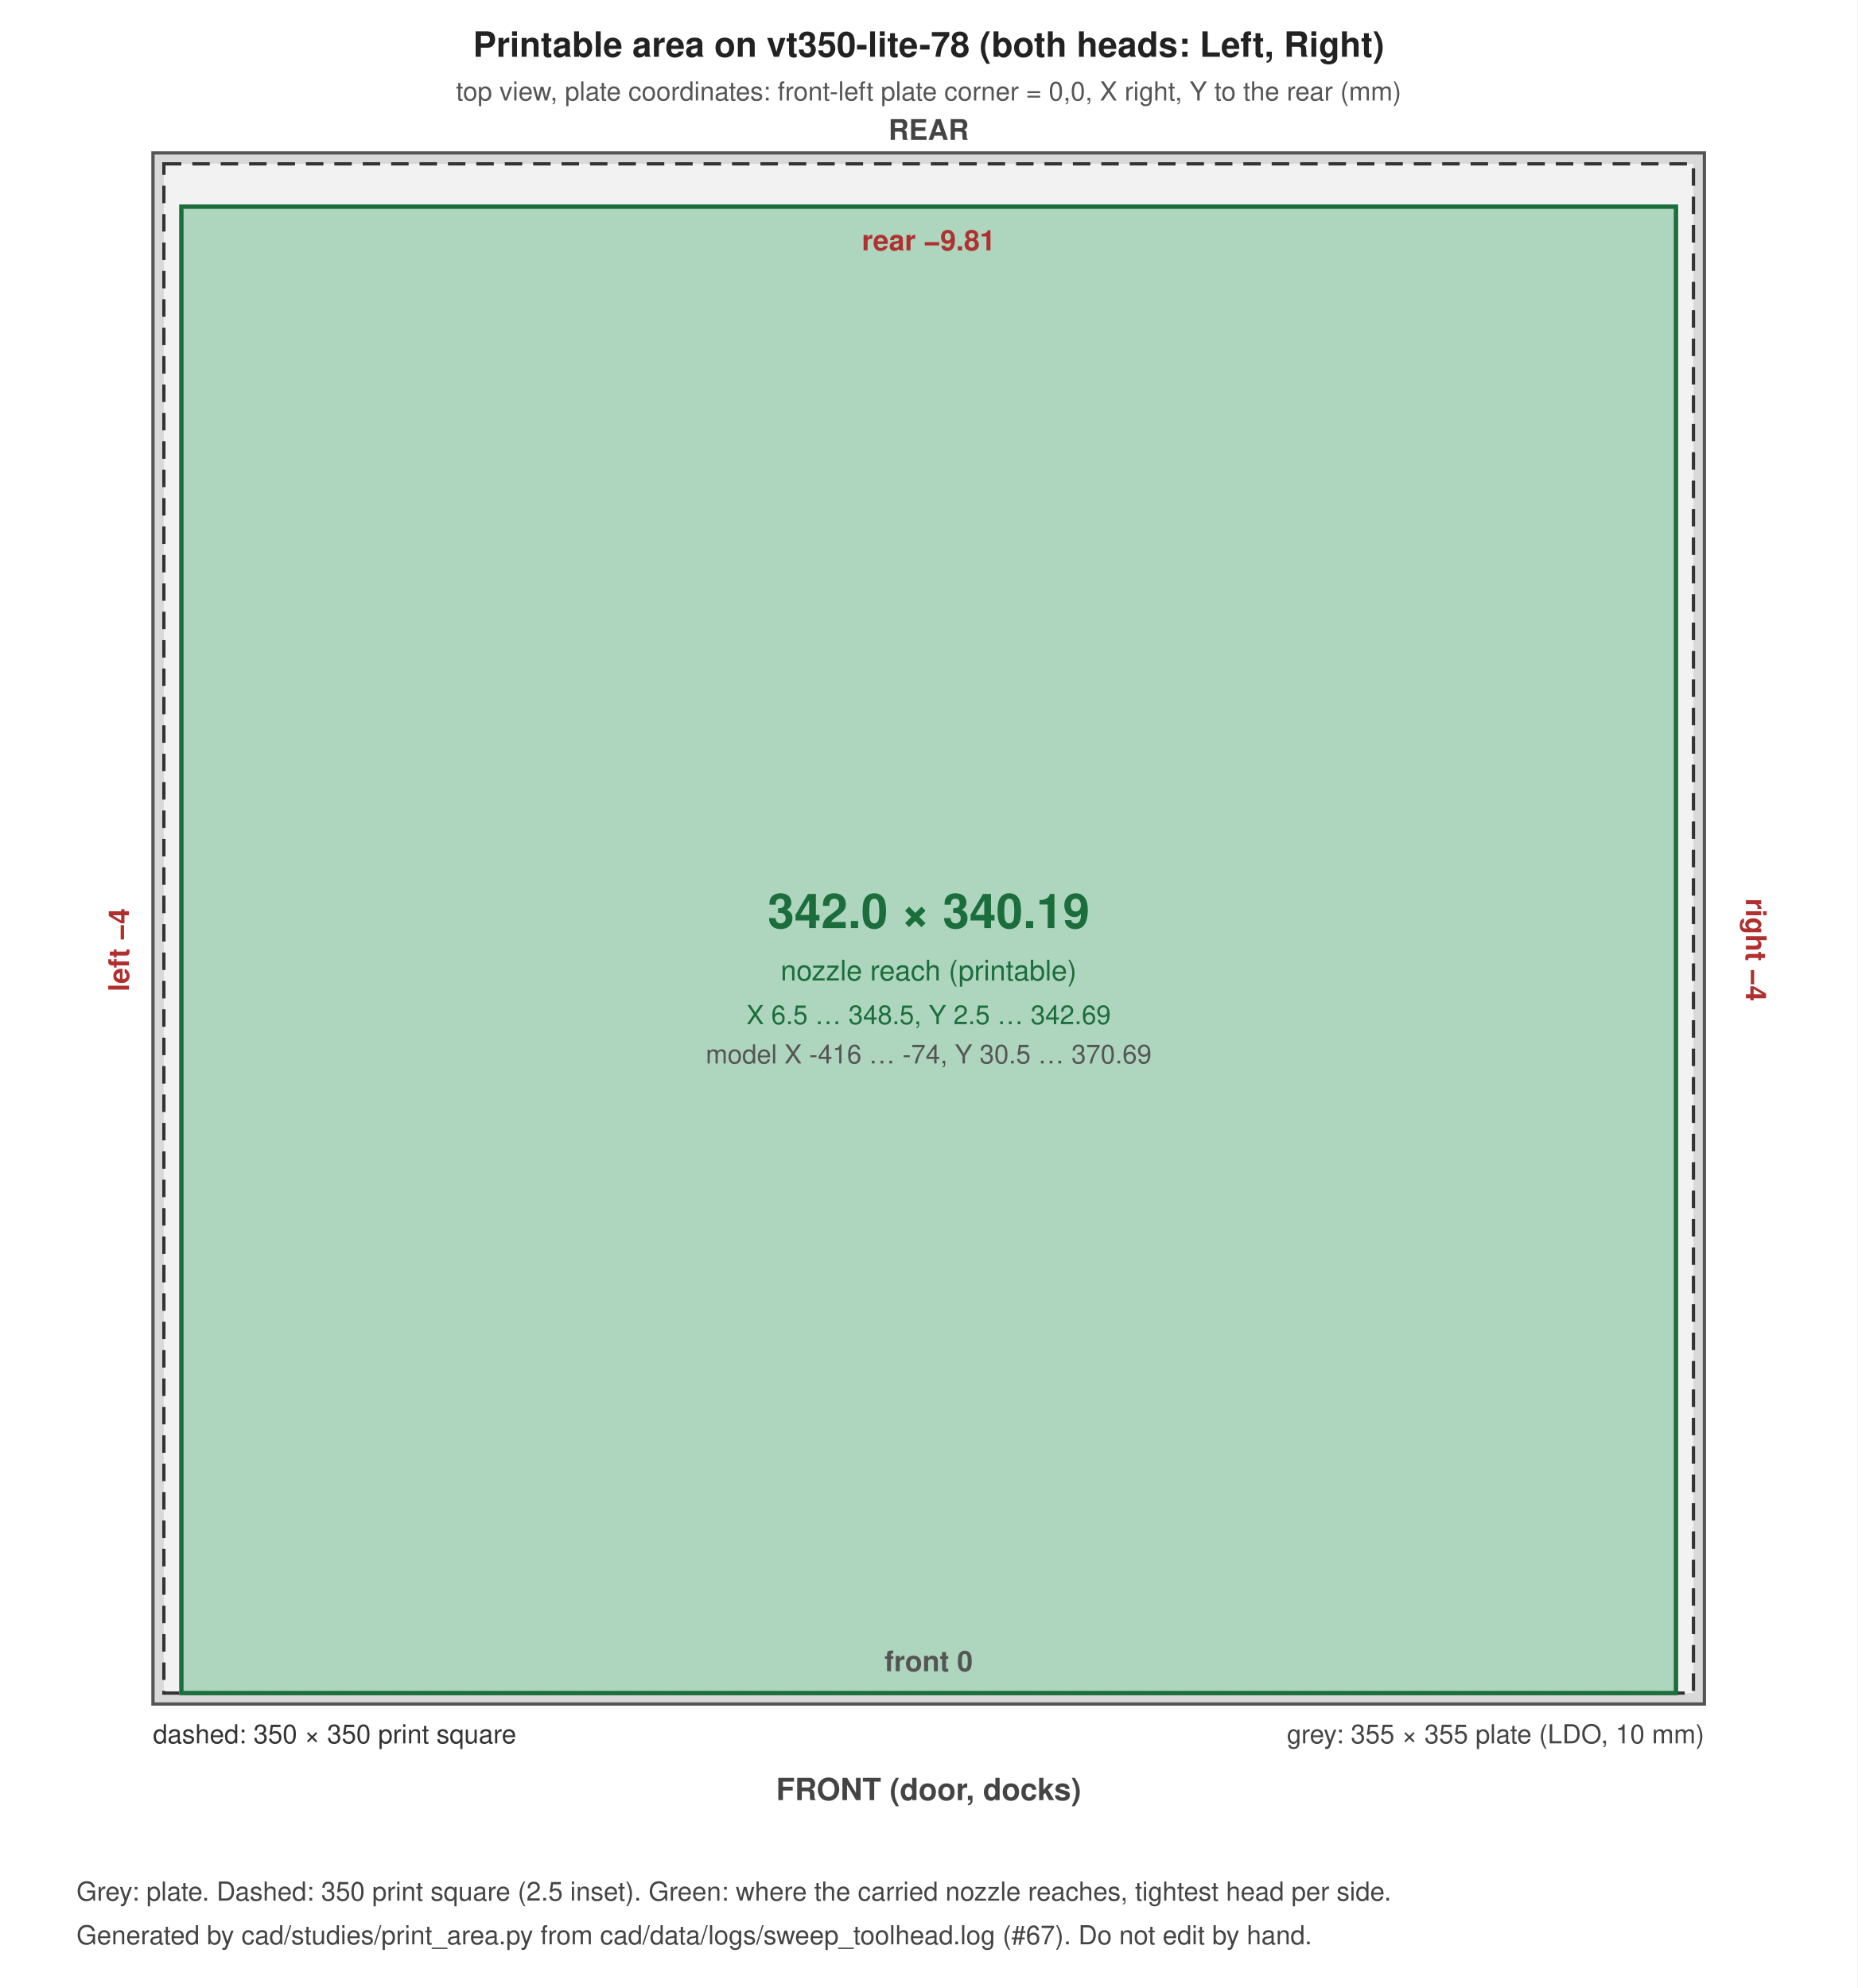
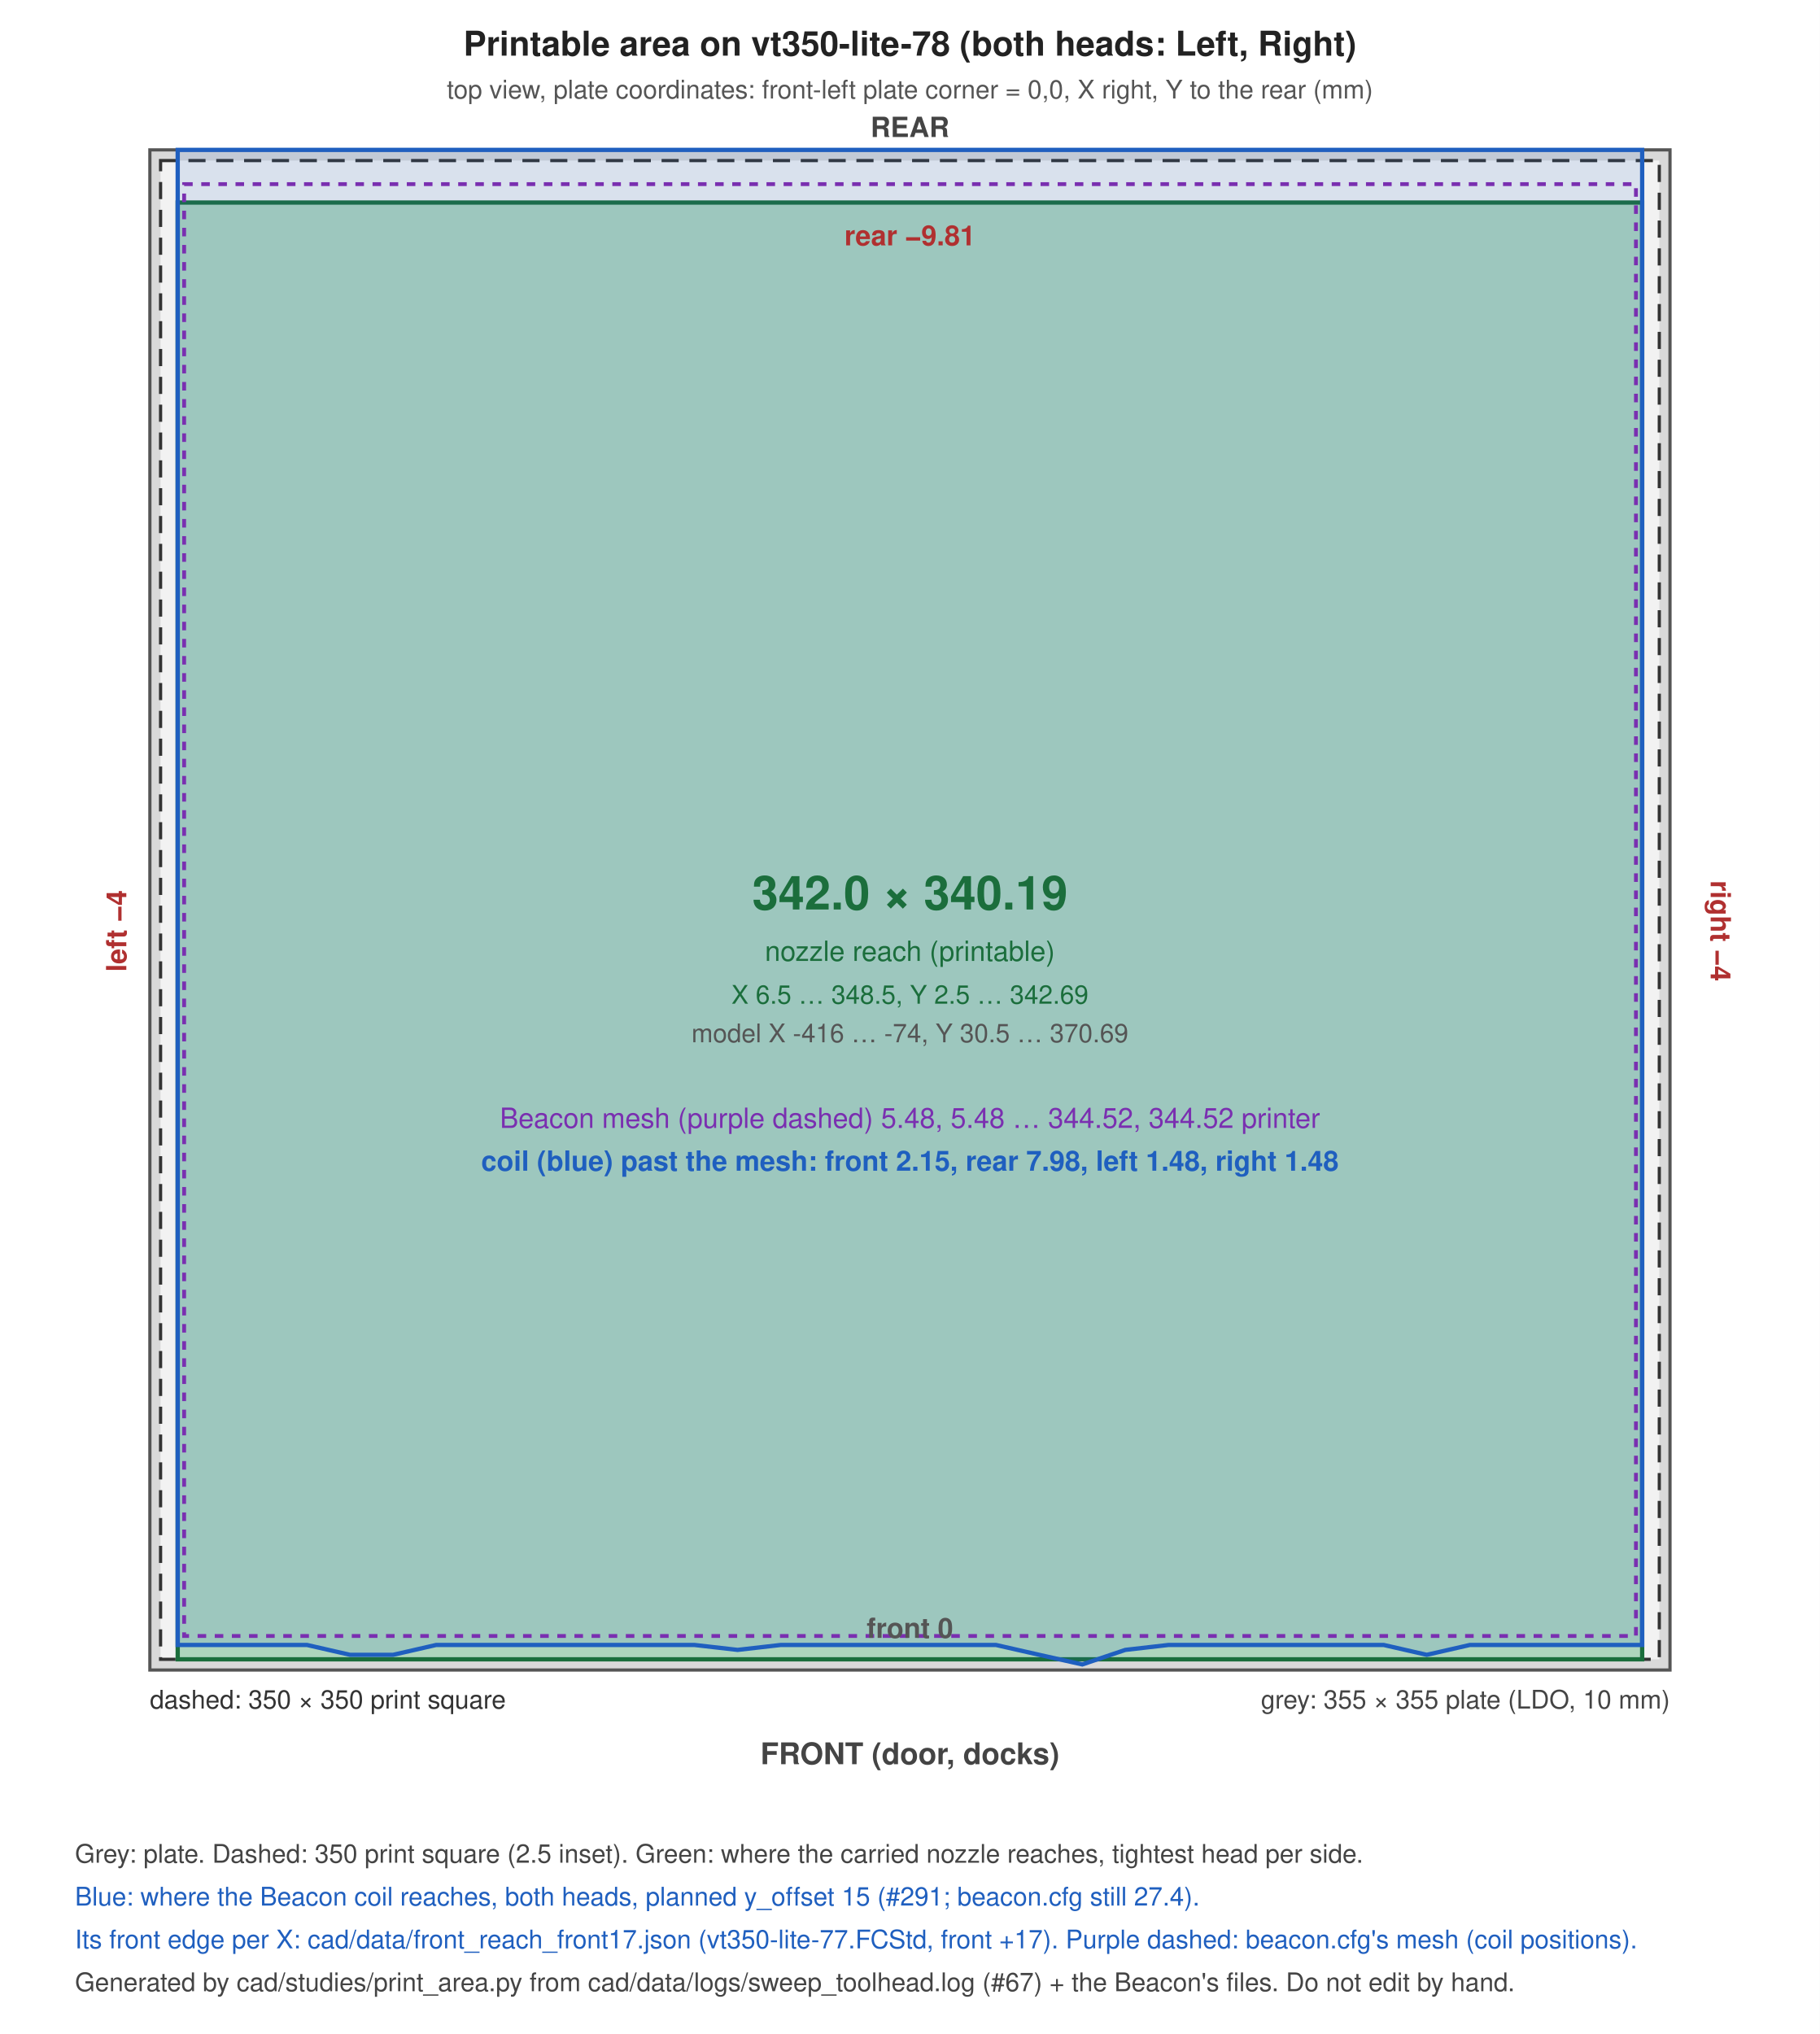
- <svg xmlns="http://www.w3.org/2000/svg" width="850" height="910" viewBox="0 0 850 910" font-family="Helvetica, Arial, sans-serif">
+ <svg xmlns="http://www.w3.org/2000/svg" width="850" height="950" viewBox="0 0 850 950" font-family="Helvetica, Arial, sans-serif">
  <rect width="100%" height="100%" fill="#ffffff" />
  <rect x="70.0" y="70.0" width="710.0" height="710.0" fill="#d9d9d9" stroke="#555" stroke-width="1.5" />
  <rect x="75.0" y="75.0" width="700.0" height="700.0" fill="#f2f2f2" stroke="#333" stroke-width="1.5" stroke-dasharray="8 5" />
  <rect x="83.0" y="94.6" width="684.0" height="680.4" fill="#2e9e5b" fill-opacity="0.35" stroke="#1b6e3c" stroke-width="2" />
+   <polygon points="83.0,768.3 103.1,768.3 123.2,768.3 143.4,768.3 163.5,772.9 183.6,772.9 203.7,768.3 223.8,768.3 243.9,768.3 264.1,768.3 284.2,768.3 304.3,768.3 324.4,768.3 344.5,770.6 364.6,768.3 384.8,768.3 404.9,768.3 425.0,768.3 445.1,768.3 465.2,768.3 485.4,772.9 505.5,777.4 525.6,770.6 545.7,768.3 565.8,768.3 585.9,768.3 606.1,768.3 626.2,768.3 646.3,768.3 666.4,772.9 686.5,768.3 706.6,768.3 726.8,768.3 746.9,768.3 767.0,768.3 767.0,70.0 83.0,70.0" fill="#1f5fbf" fill-opacity="0.12" stroke="#1f5fbf" stroke-width="2" />
+   <rect x="86.0" y="86.0" width="678.1" height="678.1" fill="none" stroke="#7a2fb0" stroke-width="1.8" stroke-dasharray="4 4" />
+   <text x="425.0" y="526.8" font-size="13" text-anchor="middle" font-weight="normal" fill="#7a2fb0">Beacon mesh (purple dashed) 5.48, 5.48 … 344.52, 344.52 printer</text>
+   <text x="425.0" y="546.8" font-size="13" text-anchor="middle" font-weight="bold" fill="#1f5fbf">coil (blue) past the mesh: front 2.15, rear 7.98, left 1.48, right 1.48</text>
+   <text x="35.0" y="890.0" font-size="12" text-anchor="start" font-weight="normal" fill="#1f5fbf">Blue: where the Beacon coil reaches, both heads, planned y_offset 15 (#291; beacon.cfg still 27.4).</text>
+   <text x="35.0" y="910.0" font-size="12" text-anchor="start" font-weight="normal" fill="#1f5fbf">Its front edge per X: cad/data/front_reach_front17.json (vt350-lite-77.FCStd, front +17). Purple dashed: beacon.cfg's mesh (coil positions).</text>
  <text x="425.0" y="26.0" font-size="16" text-anchor="middle" font-weight="bold" fill="#222">Printable area on vt350-lite-78 (both heads: Left, Right)</text>
  <text x="425.0" y="46.0" font-size="12" text-anchor="middle" font-weight="normal" fill="#555">top view, plate coordinates: front-left plate corner = 0,0, X right, Y to the rear (mm)</text>
  <text x="780.0" y="798.0" font-size="12" text-anchor="end" font-weight="normal" fill="#444">grey: 355 × 355 plate (LDO, 10 mm)</text>
  <text x="70.0" y="798.0" font-size="12" text-anchor="start" font-weight="normal" fill="#333">dashed: 350 × 350 print square</text>
  <text x="425.0" y="424.8" font-size="22" text-anchor="middle" font-weight="bold" fill="#1b6e3c">342.0 × 340.19</text>
  <text x="425.0" y="448.8" font-size="13" text-anchor="middle" font-weight="normal" fill="#1b6e3c">nozzle reach (printable)</text>
  <text x="425.0" y="468.8" font-size="12" text-anchor="middle" font-weight="normal" fill="#1b6e3c">X 6.5 … 348.5, Y 2.5 … 342.69</text>
  <text x="425.0" y="486.8" font-size="12" text-anchor="middle" font-weight="normal" fill="#555">model X -416 … -74, Y 30.5 … 370.69</text>
  <text x="425.0" y="114.6" font-size="13" text-anchor="middle" font-weight="bold" fill="#b03030">rear −9.81</text>
  <text x="425.0" y="765.0" font-size="13" text-anchor="middle" font-weight="bold" fill="#555">front 0</text>
  <text x="59.0" y="434.8" font-size="13" text-anchor="middle" font-weight="bold" fill="#b03030" transform="rotate(-90 59.0 434.8)">left −4</text>
  <text x="799.0" y="434.8" font-size="13" text-anchor="middle" font-weight="bold" fill="#b03030" transform="rotate(90 799.0 434.8)">right −4</text>
  <text x="425.0" y="824.0" font-size="14" text-anchor="middle" font-weight="bold" fill="#444">FRONT (door, docks)</text>
  <text x="425.0" y="64.0" font-size="13" text-anchor="middle" font-weight="bold" fill="#444">REAR</text>
  <text x="35.0" y="870.0" font-size="12" text-anchor="start" font-weight="normal" fill="#444">Grey: plate. Dashed: 350 print square (2.5 inset). Green: where the carried nozzle reaches, tightest head per side.</text>
-   <text x="35.0" y="890.0" font-size="12" text-anchor="start" font-weight="normal" fill="#444">Generated by cad/studies/print_area.py from cad/data/logs/sweep_toolhead.log (#67). Do not edit by hand.</text>
+   <text x="35.0" y="930.0" font-size="12" text-anchor="start" font-weight="normal" fill="#444">Generated by cad/studies/print_area.py from cad/data/logs/sweep_toolhead.log (#67) + the Beacon's files. Do not edit by hand.</text>
</svg>
